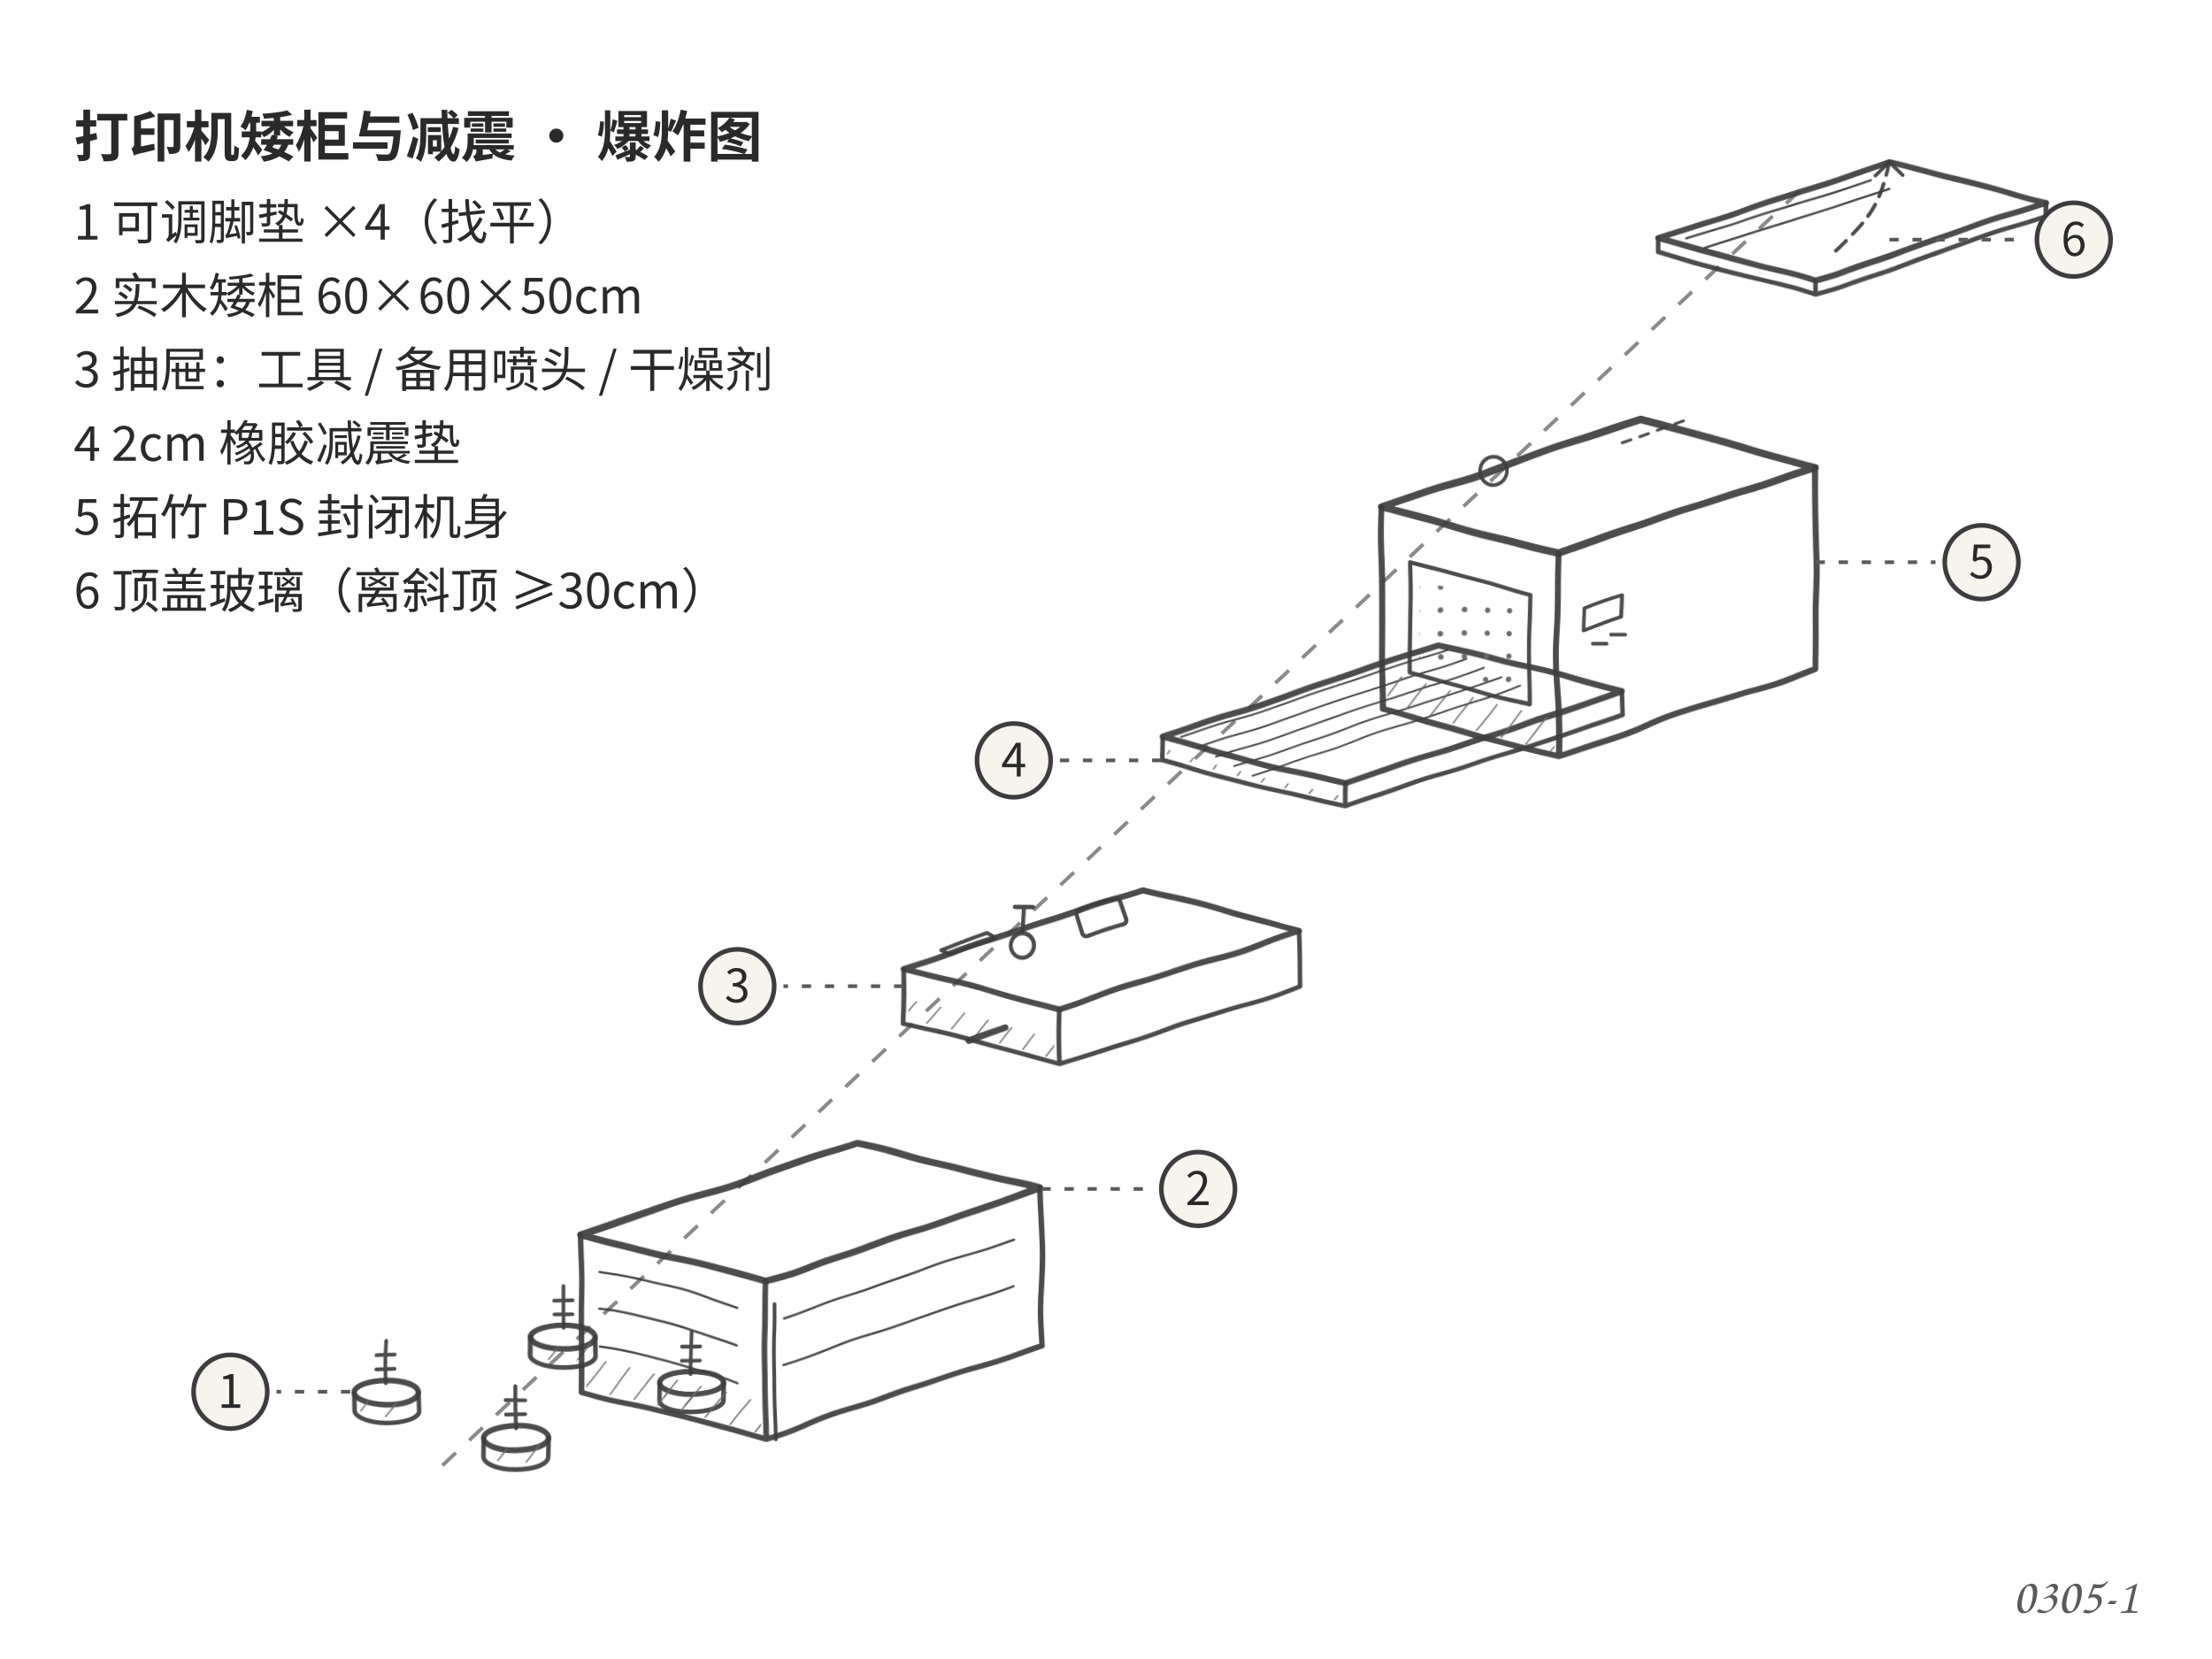
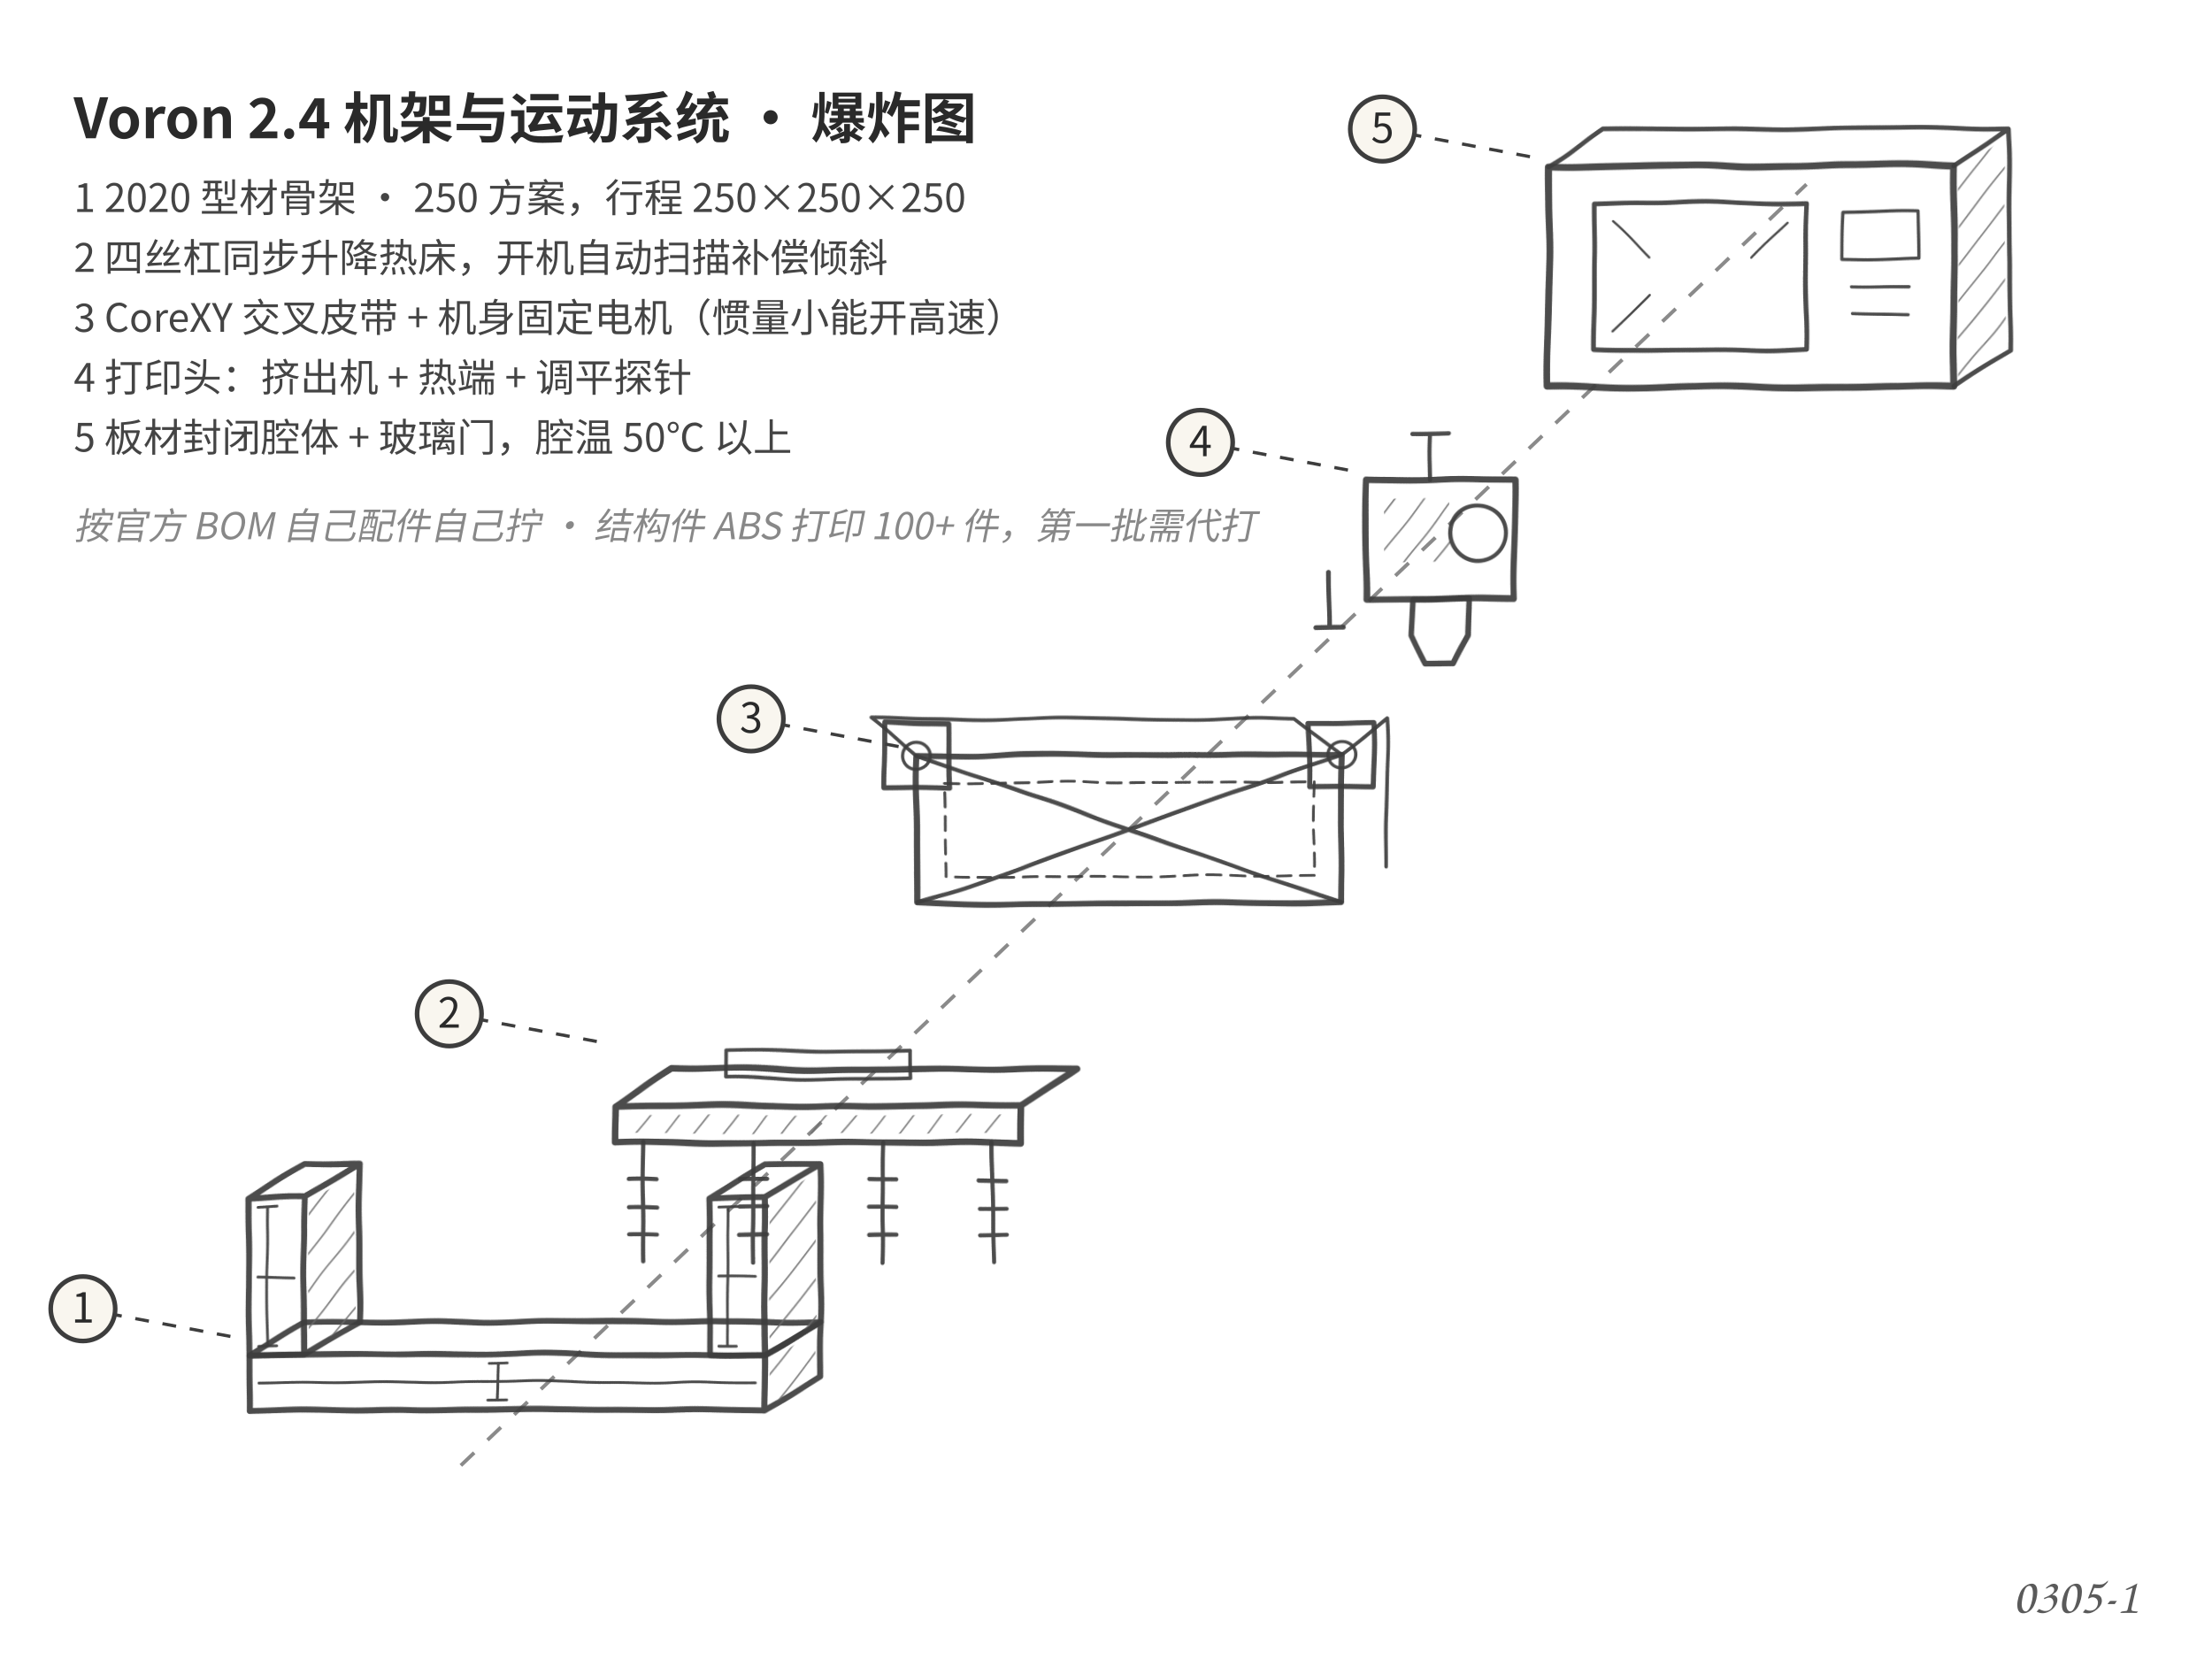
<svg xmlns="http://www.w3.org/2000/svg" viewBox="0 0 480 360" width="480" height="360" font-family="'Noto Sans SC','PingFang SC','Noto Sans CJK SC',sans-serif">
  <defs>
    <filter id="p0305-1-pencil" x="-5%" y="-5%" width="110%" height="110%">
-       <feTurbulence type="fractalNoise" baseFrequency="0.045" numOctaves="2" seed="3" result="n" />
+       <feTurbulence type="fractalNoise" baseFrequency="0.045" numOctaves="2" seed="121" result="n" />
      <feDisplacementMap in="SourceGraphic" in2="n" scale="1.4" xChannelSelector="R" yChannelSelector="G" />
    </filter>
    <pattern id="p0305-1-shade" width="5" height="5" patternUnits="userSpaceOnUse" patternTransform="rotate(38)">
      <line x1="0" y1="0" x2="0" y2="5" stroke="#6b6b6b" stroke-width="0.7" stroke-opacity="0.8" />
    </pattern>
    <pattern id="p0305-1-shade2" width="4" height="4" patternUnits="userSpaceOnUse" patternTransform="rotate(38)">
      <line x1="0" y1="0" x2="0" y2="4" stroke="#4a4a4a" stroke-width="0.8" />
      <line x1="0" y1="2" x2="4" y2="2" stroke="#4a4a4a" stroke-width="0.5" stroke-opacity="0.6" />
    </pattern>
-     <pattern id="p0305-1-dots" width="5" height="5" patternUnits="userSpaceOnUse">
-       <circle cx="2.5" cy="2.5" r="0.6" fill="#6b6b6b" />
-     </pattern>
  </defs>
-   <path d="M96 318 L392 40" stroke="#8a8a8a" stroke-width="0.8" stroke-dasharray="4 4" fill="none" />
+   <path d="M100 318 L392 40" stroke="#8a8a8a" stroke-width="0.8" stroke-dasharray="4 4" fill="none" />
  <g filter="url(#p0305-1-pencil)" stroke="#3d3d3d" fill="none" stroke-linecap="round" stroke-linejoin="round" stroke-opacity="0.92">
-     <ellipse cx="84" cy="302" rx="7" ry="2.6" stroke-width="1.2" />
-     <path d="M77 302 v4 a7 2.6 0 0 0 14 0 v-4" stroke-width="1" />
-     <path d="M84 300 v-9 M82 297 h4 M82 294 h4" stroke-width="0.8" />
-     <path d="M78 303 a7 2.6 0 0 0 12 0 v3 a7 2.6 0 0 1 -12 0 Z" fill="url(#p0305-1-shade)" stroke="none" />
-     <ellipse cx="112" cy="312" rx="7" ry="2.6" stroke-width="1.2" />
-     <path d="M105 312 v4 a7 2.6 0 0 0 14 0 v-4" stroke-width="1" />
-     <path d="M112 310 v-9 M110 307 h4 M110 304 h4" stroke-width="0.8" />
-     <path d="M106 313 a7 2.6 0 0 0 12 0 v3 a7 2.6 0 0 1 -12 0 Z" fill="url(#p0305-1-shade)" stroke="none" />
-     <ellipse cx="122" cy="290" rx="7" ry="2.6" stroke-width="1.2" />
-     <path d="M115 290 v4 a7 2.6 0 0 0 14 0 v-4" stroke-width="1" />
-     <path d="M122 288 v-9 M120 285 h4 M120 282 h4" stroke-width="0.8" />
-     <path d="M116 291 a7 2.6 0 0 0 12 0 v3 a7 2.6 0 0 1 -12 0 Z" fill="url(#p0305-1-shade)" stroke="none" />
-     <ellipse cx="150" cy="300" rx="7" ry="2.6" stroke-width="1.2" />
-     <path d="M143 300 v4 a7 2.6 0 0 0 14 0 v-4" stroke-width="1" />
-     <path d="M150 298 v-9 M148 295 h4 M148 292 h4" stroke-width="0.8" />
-     <path d="M144 301 a7 2.6 0 0 0 12 0 v3 a7 2.6 0 0 1 -12 0 Z" fill="url(#p0305-1-shade)" stroke="none" />
-     <path d="M126 268 l60 -20 l40 10 l-60 20 Z" stroke-width="1.5" />
-     <path d="M126 268 v34 l40 10 v-34 M166 312 l60 -20 v-34" stroke-width="1.2" />
-     <path d="M127 294 l38 10 v7 l-38 -10 Z" fill="url(#p0305-1-shade)" stroke="none" />
-     <path d="M130 276 q14 2 30 8 M130 284 q14 2 30 8 M130 292 q14 2 30 8" stroke-width="0.5" />
-     <path d="M170 286 l50 -17 M170 296 l50 -17" stroke-width="0.5" />
-     <path d="M168 283 v29" stroke-width="0.8" />
-     <path d="M196 210 l52 -17 l34 9 l-52 17 Z" stroke-width="1.3" />
-     <path d="M196 210 v12 l34 9 v-12 M230 231 l52 -17 v-12" stroke-width="1.0" />
-     <path d="M197 216.6 l32 9 v4.4 l-32 -9 Z" fill="url(#p0305-1-shade)" stroke="none" />
-     <path d="M210 226 l8 -3" stroke-width="1.4" />
-     <circle cx="222" cy="205" r="2.6" stroke-width="0.9" />
-     <path d="M222 202 v-5 M220 197 h4" stroke-width="0.9" />
-     <rect x="234" y="196" width="10" height="6" rx="1" stroke-width="0.9" transform="rotate(-18 239 199)" />
-     <path d="M204 206 l10 -3.5 l2 1 l-10 3.5 Z" stroke-width="0.8" />
-     <path d="M252 160 l60 -20 l40 10 l-60 20 Z" stroke-width="1.3" />
-     <path d="M252 160 v5 l40 10 v-5 M292 175 l60 -20 v-5" stroke-width="1.0" />
-     <path d="M253 162.75 l38 10 v1.25 l-38 -10 Z" fill="url(#p0305-1-shade)" stroke="none" />
-     <path d="M256 160 l58 -19 M260 162 l58 -19 M264 164 l58 -19 M268 166 l58 -19 M272 168 l58 -19" stroke-width="0.4" />
-     <path d="M300 110 l56 -19 l38 10 l-56 19 Z" stroke-width="1.6" />
-     <path d="M300 110 v44 l38 10 v-44 M338 164 l56 -19 v-44" stroke-width="1.3" />
-     <path d="M301 146 l36 10 v7 l-36 -10 Z" fill="url(#p0305-1-shade)" stroke="none" />
-     <path d="M306 122 l26 7 v24 l-26 -7 Z" stroke-width="0.9" />
-     <path d="M308 126 l22 6 v18 l-22 -6 Z" fill="url(#p0305-1-dots)" stroke="none" />
-     <path d="M344 132 l8 -3 v5 l-8 3 Z" stroke-width="0.8" />
-     <path d="M346 140 h3 M350 138 h3" stroke-width="0.8" />
-     <circle cx="324" cy="102" r="3" stroke-width="0.8" />
-     <path d="M352 96 l14 -5" stroke-width="0.6" stroke-dasharray="2 2" />
-     <path d="M360 52 l50 -17 l34 9 l-50 17 Z" stroke-width="1.3" />
-     <path d="M360 52 v3 l34 9 v-3 M394 64 l50 -17 v-3" stroke-width="1.0" />
-     <path d="M366 52 l40 -13 M370 54 l40 -13" stroke-width="0.5" />
-     <path d="M410 35 q-2 12 -12 20" stroke-width="0.8" stroke-dasharray="3 2" />
-     <path d="M410 35 l-3 3 M410 35 l3 3" stroke-width="0.8" />
+     <path d="M54.0 294.0 h112 v12 h-112 Z M54.0 294.0 l12 -7.2 h112 l-12 7.2 M166.0 294.0 l12 -7.2 v12 l-12 7.2" stroke-width="1.3" />
+     <path d="M167.0 295.0 l10 -6.2 v10 l-10 6.2 Z" fill="url(#p0305-1-shade)" stroke="none" />
+     <path d="M108.0 296.0 v8 M56.0 300.0 h108 M106.0 296.0 h4 M106.0 304.0 h4" stroke-width="0.6" />
+     <path d="M54.0 260.0 h12 v34 h-12 Z M54.0 260.0 l12 -7.2 h12 l-12 7.2 M66.0 260.0 l12 -7.2 v34 l-12 7.2" stroke-width="1.3" />
+     <path d="M67.0 261.0 l10 -6.2 v32 l-10 6.2 Z" fill="url(#p0305-1-shade)" stroke="none" />
+     <path d="M58.0 262.0 v30 M56.0 277.0 h8 M56.0 262.0 h4 M56.0 292.0 h4" stroke-width="0.6" />
+     <path d="M154.0 260.0 h12 v34 h-12 Z M154.0 260.0 l12 -7.2 h12 l-12 7.2 M166.0 260.0 l12 -7.2 v34 l-12 7.2" stroke-width="1.3" />
+     <path d="M167.0 261.0 l10 -6.2 v32 l-10 6.2 Z" fill="url(#p0305-1-shade)" stroke="none" />
+     <path d="M158.0 262.0 v30 M156.0 277.0 h8 M156.0 262.0 h4 M156.0 292.0 h4" stroke-width="0.6" />
+     <path d="M133.5 240.0 h88 v8 h-88 Z M133.5 240.0 l12 -8 h88 l-12 8" stroke-width="1.4" />
+     <path d="M135.5 242.0 h84 v4 h-84 Z" fill="url(#p0305-1-shade)" stroke="none" />
+     <path d="M139.5 248.0 v26 M136.5 256.0 h6 M136.5 262.0 h6 M136.5 268.0 h6" stroke-width="0.9" />
+     <path d="M163.5 248.0 v26 M160.5 256.0 h6 M160.5 262.0 h6 M160.5 268.0 h6" stroke-width="0.9" />
+     <path d="M191.5 248.0 v26 M188.5 256.0 h6 M188.5 262.0 h6 M188.5 268.0 h6" stroke-width="0.9" />
+     <path d="M215.5 248.0 v26 M212.5 256.0 h6 M212.5 262.0 h6 M212.5 268.0 h6" stroke-width="0.9" />
+     <path d="M157.5 228.0 h40 v6 h-40 Z" stroke-width="0.8" />
+     <path d="M199.0 164.0 h92 v32 h-92 Z" stroke-width="1.3" />
+     <path d="M205.0 170.0 h80 v20 h-80 Z" stroke-width="0.6" stroke-dasharray="3 2" />
+     <path d="M199.0 164.0 l-10 -8 h92 l10 8 M291.0 164.0 l10 -8 v32" stroke-width="0.8" />
+     <path d="M192.0 157.0 h14 v14 h-14 Z" stroke-width="1.1" />
+     <circle cx="199.0" cy="164.0" r="3" stroke-width="0.7" />
+     <path d="M284.0 157.0 h14 v14 h-14 Z" stroke-width="1.1" />
+     <circle cx="291.0" cy="164.0" r="3" stroke-width="0.7" />
+     <path d="M199.0 164.0 L291.0 196.0 M199.0 196.0 L291.0 164.0" stroke-width="0.9" />
+     <path d="M296.5 104.0 h32 v26 h-32 Z" stroke-width="1.4" />
+     <path d="M300.5 108.0 h14 v14 h-14 Z" fill="url(#p0305-1-shade)" stroke="none" />
+     <circle cx="320.5" cy="116.0" r="6" stroke-width="0.9" />
+     <path d="M306.5 130.0 h12 v8 l-3 6 h-6 l-3 -6 Z" stroke-width="1.2" />
+     <path d="M288.5 124.0 v12 M285.5 136.0 h6" stroke-width="1" />
+     <path d="M310.5 104.0 v-10 M306.5 94.0 h8" stroke-width="0.9" />
+     <path d="M336.0 36.0 h88 v48 h-88 Z" stroke-width="1.5" />
+     <path d="M336.0 36.0 l12 -8 h88 l-12 8 M424.0 36.0 l12 -8 v48 l-12 8" stroke-width="1" />
+     <path d="M425.0 37.0 l10 -7 v46 l-10 7 Z" fill="url(#p0305-1-shade)" stroke="none" />
+     <path d="M346.0 44.0 h46 v32 h-46 Z" stroke-width="1" />
+     <path d="M350.0 48.0 l8 8 M388.0 48.0 l-8 8 M350.0 72.0 l8 -8" stroke-width="0.5" />
+     <path d="M400.0 46.0 h16 v10 h-16 Z M402.0 62.0 h12 M402.0 68.0 h12" stroke-width="0.7" />
  </g>
-   <g stroke="#5a5a5a" stroke-width="0.8" fill="none" stroke-dasharray="2 3">
-     <path d="M76 302 H60" />
-     <path d="M226 258 H250" />
-     <path d="M196 214 H170" />
-     <path d="M252 165 H230" />
-     <path d="M394 122 H420" />
-     <path d="M410 52 H440" />
+   <g stroke="#3d3d3d" stroke-width="0.7" fill="none" stroke-dasharray="3 3">
+     <path d="M50.0 290.0 L18.0 284.0" />
+     <path d="M129.5 226.0 L97.5 220.0" />
+     <path d="M195.0 162.0 L163.0 156.0" />
+     <path d="M292.5 102.0 L260.5 96.0" />
+     <path d="M332.0 34.0 L300.0 28.0" />
  </g>
-   <g font-size="10" fill="#2a2a2a" text-anchor="middle">
-     <g stroke="#3d3d3d" stroke-width="1" fill="#f7f4ee">
-       <circle cx="50" cy="302" r="8" />
-       <circle cx="260" cy="258" r="8" />
-       <circle cx="160" cy="214" r="8" />
-       <circle cx="220" cy="165" r="8" />
-       <circle cx="430" cy="122" r="8" />
-       <circle cx="450" cy="52" r="8" />
-     </g>
-     <text x="50" y="305.5">1</text>
-     <text x="260" y="261.5">2</text>
-     <text x="160" y="217.5">3</text>
-     <text x="220" y="168.5">4</text>
-     <text x="430" y="125.5">5</text>
-     <text x="450" y="55.5">6</text>
-   </g>
-   <g font-size="10.5" fill="#2a2a2a">
-     <text x="16" y="34" font-weight="700" font-size="12">打印机矮柜与减震 · 爆炸图</text>
-     <text x="16" y="52">1 可调脚垫 ×4（找平）</text>
-     <text x="16" y="68">2 实木矮柜 60×60×50cm</text>
-     <text x="16" y="84">3 抽屉：工具 / 备用喷头 / 干燥剂</text>
-     <text x="16" y="100">4 2cm 橡胶减震垫</text>
-     <text x="16" y="116">5 拓竹 P1S 封闭机身</text>
-     <text x="16" y="132">6 顶盖玻璃（离斜顶 ≥30cm）</text>
+   <text x="16" y="30" font-weight="700" font-size="12" fill="#2a2a2a">Voron 2.4 机架与运动系统 · 爆炸图</text>
+   <g font-size="8.5" fill="#444">
+     <text x="16" y="46">1 2020 型材骨架 · 250 方案，行程 250×250×250</text>
+     <text x="16" y="59">2 四丝杠同步升降热床，开机自动扫描补偿倾斜</text>
+     <text x="16" y="72">3 CoreXY 交叉皮带 + 机身固定电机（惯量小能开高速）</text>
+     <text x="16" y="85">4 打印头：挤出机 + 热端 + 调平探针</text>
+     <text x="16" y="98">5 板材封闭腔体 + 玻璃门，腔温 50℃ 以上</text>
  </g>
  <text x="464" y="350" text-anchor="end" font-family="'Long Cang','Kaiti SC',cursive" font-size="11" fill="#5a5a5a">0305-1</text>
+   <g stroke="#3d3d3d" stroke-width="1" fill="#f9f6ef">
+     <circle cx="18.0" cy="284.0" r="7" />
+   </g>
+   <text x="18.0" y="287.0" text-anchor="middle" font-size="9" fill="#2a2a2a" font-family="'Noto Sans SC','PingFang SC','Noto Sans CJK SC',sans-serif">1</text>
+   <g stroke="#3d3d3d" stroke-width="1" fill="#f9f6ef">
+     <circle cx="97.5" cy="220.0" r="7" />
+   </g>
+   <text x="97.5" y="223.0" text-anchor="middle" font-size="9" fill="#2a2a2a" font-family="'Noto Sans SC','PingFang SC','Noto Sans CJK SC',sans-serif">2</text>
+   <g stroke="#3d3d3d" stroke-width="1" fill="#f9f6ef">
+     <circle cx="163.0" cy="156.0" r="7" />
+   </g>
+   <text x="163.0" y="159.0" text-anchor="middle" font-size="9" fill="#2a2a2a" font-family="'Noto Sans SC','PingFang SC','Noto Sans CJK SC',sans-serif">3</text>
+   <g stroke="#3d3d3d" stroke-width="1" fill="#f9f6ef">
+     <circle cx="260.5" cy="96.0" r="7" />
+   </g>
+   <text x="260.5" y="99.0" text-anchor="middle" font-size="9" fill="#2a2a2a" font-family="'Noto Sans SC','PingFang SC','Noto Sans CJK SC',sans-serif">4</text>
+   <g stroke="#3d3d3d" stroke-width="1" fill="#f9f6ef">
+     <circle cx="300.0" cy="28.0" r="7" />
+   </g>
+   <text x="300.0" y="31.0" text-anchor="middle" font-size="9" fill="#2a2a2a" font-family="'Noto Sans SC','PingFang SC','Noto Sans CJK SC',sans-serif">5</text>
+   <text x="16" y="117" font-size="8" fill="#888" font-style="italic">按官方 BOM 自己配件自己拧 · 结构件 ABS 打印 100+ 件，第一批需代打</text>
</svg>
